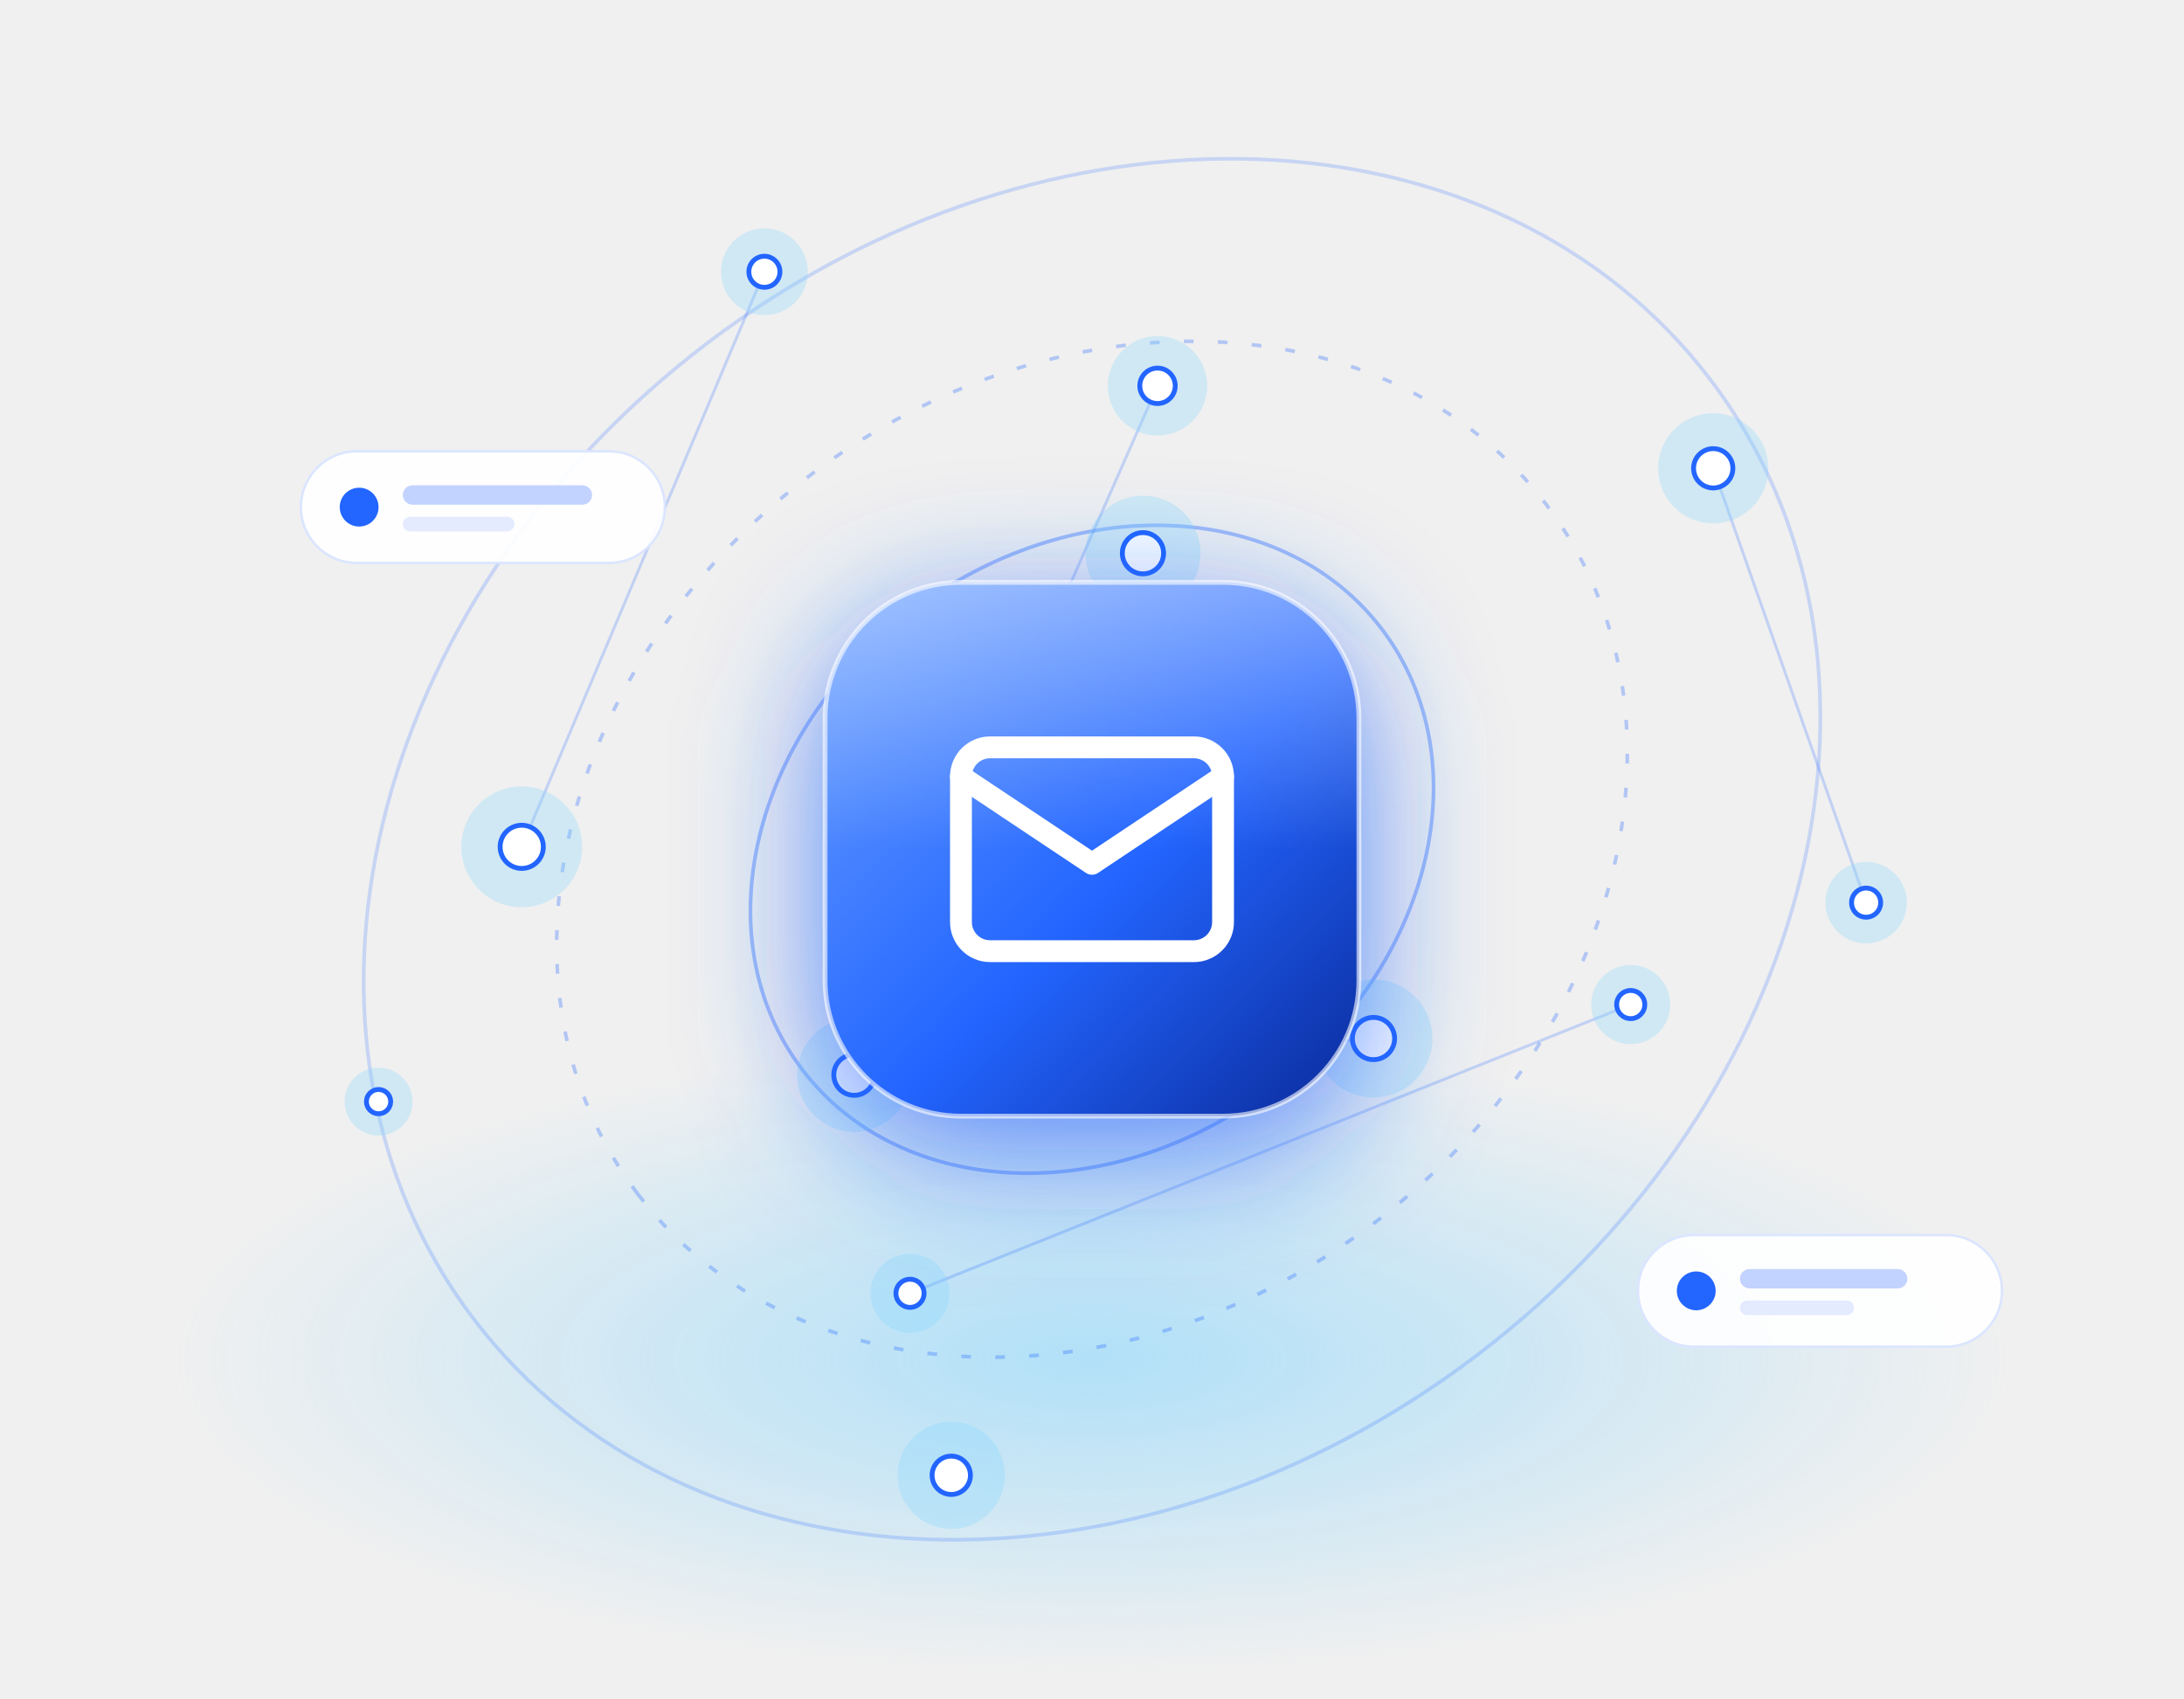
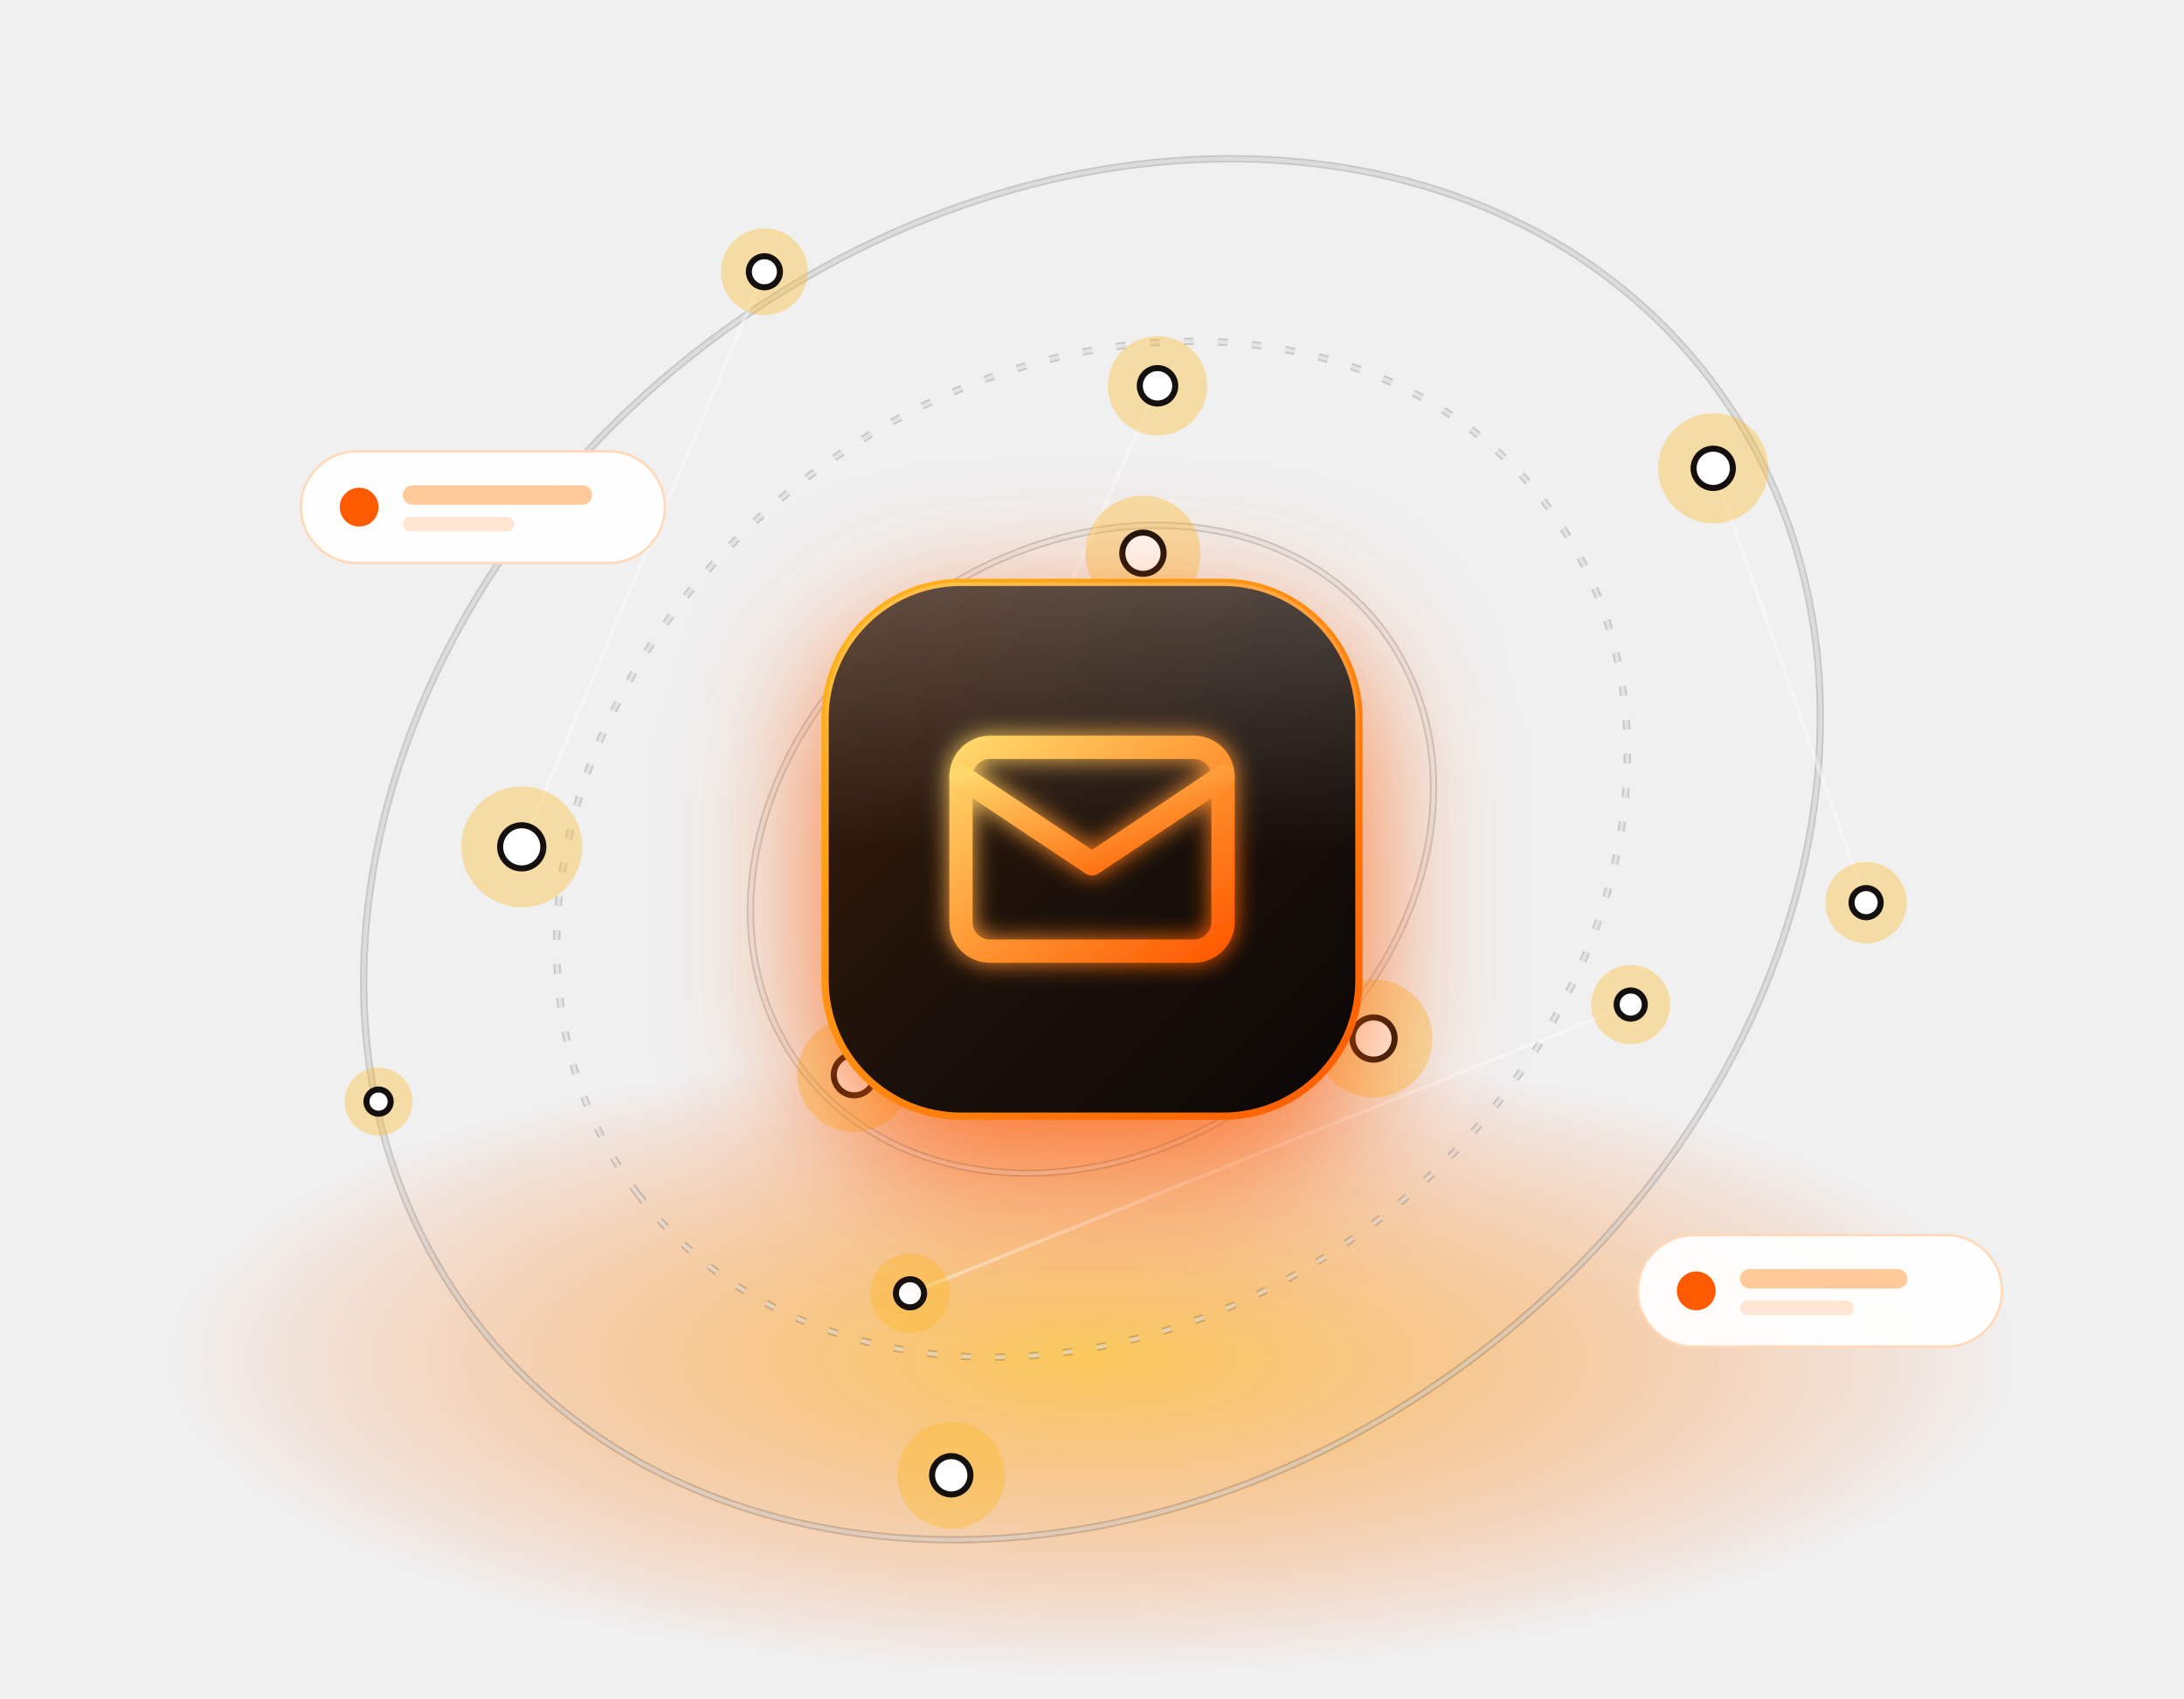
<svg xmlns="http://www.w3.org/2000/svg" viewBox="0 0 900 700" width="900" height="700" fill="none">
  <defs>
    <radialGradient id="glow" cx="50%" cy="50%" r="50%">
-       <stop offset="0%" stop-color="#7dd3ff" stop-opacity=".55" />
-       <stop offset="100%" stop-color="#7dd3ff" stop-opacity="0" />
+       <stop offset="0%" stop-color="#FFB81C" stop-opacity=".7" />
+       <stop offset="100%" stop-color="#FF5A00" stop-opacity="0" />
    </radialGradient>
    <linearGradient id="tile" x1="0" y1="0" x2="1" y2="1">
-       <stop offset="0%" stop-color="#6aa0ff" />
-       <stop offset="55%" stop-color="#2365ff" />
-       <stop offset="100%" stop-color="#0a2a9a" />
+       <stop offset="0%" stop-color="#3A1D0B" />
+       <stop offset="55%" stop-color="#1A100A" />
+       <stop offset="100%" stop-color="#0A0705" />
+     </linearGradient>
+     <linearGradient id="edge" x1="0" y1="0" x2="1" y2="1">
+       <stop offset="0%" stop-color="#FFB81C" />
+       <stop offset="100%" stop-color="#FF5A00" />
+     </linearGradient>
+     <linearGradient id="ico" x1="0" y1="0" x2="1" y2="1">
+       <stop offset="0%" stop-color="#FFD76A" />
+       <stop offset="100%" stop-color="#FF5A00" />
    </linearGradient>
    <linearGradient id="shine" x1="0" y1="0" x2="0" y2="1">
-       <stop offset="0%" stop-color="#fff" stop-opacity=".38" />
+       <stop offset="0%" stop-color="#fff" stop-opacity=".22" />
      <stop offset="100%" stop-color="#fff" stop-opacity="0" />
    </linearGradient>
    <filter id="blur" x="-50%" y="-50%" width="200%" height="200%">
-       <feGaussianBlur stdDeviation="28" />
+       <feGaussianBlur stdDeviation="30" />
    </filter>
-     <filter id="soft" x="-50%" y="-50%" width="200%" height="200%">
-       <feGaussianBlur stdDeviation="4" />
+     <filter id="iglow" x="-30%" y="-30%" width="160%" height="160%">
+       <feGaussianBlur stdDeviation="0.8" result="b" />
+       <feMerge>
+         <feMergeNode in="b" />
+         <feMergeNode in="SourceGraphic" />
+       </feMerge>
    </filter>
    <clipPath id="clip">
      <rect x="340" y="240" width="220" height="220" rx="56" />
    </clipPath>
  </defs>
  <ellipse cx="450" cy="560" rx="380" ry="130" fill="url(#glow)" />
  <g transform="rotate(142.8 450 350)">
-     <ellipse cx="450" cy="350" rx="150" ry="123" stroke="#2365ff" stroke-opacity=".38" stroke-width="1.5" />
-     <ellipse cx="450" cy="350" rx="235" ry="193" stroke="#2365ff" stroke-opacity=".3" stroke-width="1.5" stroke-dasharray="4 10" />
-     <ellipse cx="450" cy="350" rx="320" ry="262" stroke="#2365ff" stroke-opacity=".2" stroke-width="1.5" />
+     <ellipse cx="450" cy="350" rx="150" ry="123" stroke="#14100D" stroke-opacity=".18" stroke-width="3" />
+     <ellipse cx="450" cy="350" rx="150" ry="123" stroke="#fff" stroke-opacity="0.6" stroke-width="1.6" />
+     <ellipse cx="450" cy="350" rx="235" ry="193" stroke="#14100D" stroke-opacity=".18" stroke-width="3" stroke-dasharray="4 10" />
+     <ellipse cx="450" cy="350" rx="235" ry="193" stroke="#fff" stroke-opacity="0.5" stroke-width="1.6" stroke-dasharray="4 10" />
+     <ellipse cx="450" cy="350" rx="320" ry="262" stroke="#14100D" stroke-opacity=".18" stroke-width="3" />
+     <ellipse cx="450" cy="350" rx="320" ry="262" stroke="#fff" stroke-opacity="0.38" stroke-width="1.6" />
  </g>
-   <line x1="566" y1="428" x2="352" y2="443" stroke="#2365ff" stroke-opacity=".22" stroke-width="1.2" />
-   <line x1="352" y1="443" x2="477" y2="159" stroke="#2365ff" stroke-opacity=".22" stroke-width="1.2" />
-   <line x1="672" y1="414" x2="375" y2="533" stroke="#2365ff" stroke-opacity=".22" stroke-width="1.2" />
-   <line x1="215" y1="349" x2="315" y2="112" stroke="#2365ff" stroke-opacity=".22" stroke-width="1.2" />
-   <line x1="706" y1="193" x2="769" y2="372" stroke="#2365ff" stroke-opacity=".22" stroke-width="1.2" />
-   <circle cx="471" cy="228" r="23.7" fill="#7dd3ff" fill-opacity=".28" />
-   <circle cx="471" cy="228" r="8.5" fill="#fff" stroke="#2365ff" stroke-width="2" />
-   <circle cx="566" cy="428" r="24.3" fill="#7dd3ff" fill-opacity=".28" />
-   <circle cx="566" cy="428" r="8.7" fill="#fff" stroke="#2365ff" stroke-width="2" />
-   <circle cx="352" cy="443" r="23.5" fill="#7dd3ff" fill-opacity=".28" />
-   <circle cx="352" cy="443" r="8.4" fill="#fff" stroke="#2365ff" stroke-width="2" />
-   <circle cx="477" cy="159" r="20.5" fill="#7dd3ff" fill-opacity=".28" />
-   <circle cx="477" cy="159" r="7.3" fill="#fff" stroke="#2365ff" stroke-width="2" />
-   <circle cx="672" cy="414" r="16.3" fill="#7dd3ff" fill-opacity=".28" />
-   <circle cx="672" cy="414" r="5.8" fill="#fff" stroke="#2365ff" stroke-width="2" />
-   <circle cx="375" cy="533" r="16.3" fill="#7dd3ff" fill-opacity=".28" />
-   <circle cx="375" cy="533" r="5.8" fill="#fff" stroke="#2365ff" stroke-width="2" />
-   <circle cx="215" cy="349" r="24.9" fill="#7dd3ff" fill-opacity=".28" />
-   <circle cx="215" cy="349" r="8.9" fill="#fff" stroke="#2365ff" stroke-width="2" />
-   <circle cx="315" cy="112" r="17.9" fill="#7dd3ff" fill-opacity=".28" />
-   <circle cx="315" cy="112" r="6.4" fill="#fff" stroke="#2365ff" stroke-width="2" />
-   <circle cx="706" cy="193" r="22.7" fill="#7dd3ff" fill-opacity=".28" />
-   <circle cx="706" cy="193" r="8.1" fill="#fff" stroke="#2365ff" stroke-width="2" />
-   <circle cx="769" cy="372" r="16.8" fill="#7dd3ff" fill-opacity=".28" />
-   <circle cx="769" cy="372" r="6.0" fill="#fff" stroke="#2365ff" stroke-width="2" />
-   <circle cx="392" cy="608" r="22.1" fill="#7dd3ff" fill-opacity=".28" />
-   <circle cx="392" cy="608" r="7.9" fill="#fff" stroke="#2365ff" stroke-width="2" />
-   <circle cx="156" cy="454" r="14.0" fill="#7dd3ff" fill-opacity=".28" />
-   <circle cx="156" cy="454" r="5.0" fill="#fff" stroke="#2365ff" stroke-width="2" />
-   <rect x="340" y="254" width="220" height="220" rx="56" fill="#2365ff" fill-opacity=".75" filter="url(#blur)" />
-   <rect x="340" y="240" width="220" height="220" rx="56" fill="url(#tile)" stroke="#fff" stroke-opacity=".6" stroke-width="2" />
+   <line x1="566" y1="428" x2="352" y2="443" stroke="#fff" stroke-opacity=".42" stroke-width="1.4" />
+   <line x1="352" y1="443" x2="477" y2="159" stroke="#fff" stroke-opacity=".42" stroke-width="1.4" />
+   <line x1="672" y1="414" x2="375" y2="533" stroke="#fff" stroke-opacity=".42" stroke-width="1.4" />
+   <line x1="215" y1="349" x2="315" y2="112" stroke="#fff" stroke-opacity=".42" stroke-width="1.4" />
+   <line x1="706" y1="193" x2="769" y2="372" stroke="#fff" stroke-opacity=".42" stroke-width="1.4" />
+   <circle cx="471" cy="228" r="23.7" fill="#FFB81C" fill-opacity=".35" />
+   <circle cx="471" cy="228" r="8.5" fill="#fff" stroke="#14100D" stroke-width="2.5" />
+   <circle cx="566" cy="428" r="24.3" fill="#FFB81C" fill-opacity=".35" />
+   <circle cx="566" cy="428" r="8.7" fill="#fff" stroke="#14100D" stroke-width="2.5" />
+   <circle cx="352" cy="443" r="23.5" fill="#FFB81C" fill-opacity=".35" />
+   <circle cx="352" cy="443" r="8.4" fill="#fff" stroke="#14100D" stroke-width="2.5" />
+   <circle cx="477" cy="159" r="20.5" fill="#FFB81C" fill-opacity=".35" />
+   <circle cx="477" cy="159" r="7.3" fill="#fff" stroke="#14100D" stroke-width="2.5" />
+   <circle cx="672" cy="414" r="16.3" fill="#FFB81C" fill-opacity=".35" />
+   <circle cx="672" cy="414" r="5.8" fill="#fff" stroke="#14100D" stroke-width="2.5" />
+   <circle cx="375" cy="533" r="16.3" fill="#FFB81C" fill-opacity=".35" />
+   <circle cx="375" cy="533" r="5.8" fill="#fff" stroke="#14100D" stroke-width="2.5" />
+   <circle cx="215" cy="349" r="24.9" fill="#FFB81C" fill-opacity=".35" />
+   <circle cx="215" cy="349" r="8.9" fill="#fff" stroke="#14100D" stroke-width="2.5" />
+   <circle cx="315" cy="112" r="17.9" fill="#FFB81C" fill-opacity=".35" />
+   <circle cx="315" cy="112" r="6.4" fill="#fff" stroke="#14100D" stroke-width="2.5" />
+   <circle cx="706" cy="193" r="22.7" fill="#FFB81C" fill-opacity=".35" />
+   <circle cx="706" cy="193" r="8.1" fill="#fff" stroke="#14100D" stroke-width="2.5" />
+   <circle cx="769" cy="372" r="16.8" fill="#FFB81C" fill-opacity=".35" />
+   <circle cx="769" cy="372" r="6.0" fill="#fff" stroke="#14100D" stroke-width="2.5" />
+   <circle cx="392" cy="608" r="22.1" fill="#FFB81C" fill-opacity=".35" />
+   <circle cx="392" cy="608" r="7.9" fill="#fff" stroke="#14100D" stroke-width="2.5" />
+   <circle cx="156" cy="454" r="14.0" fill="#FFB81C" fill-opacity=".35" />
+   <circle cx="156" cy="454" r="5.0" fill="#fff" stroke="#14100D" stroke-width="2.5" />
+   <rect x="340" y="260" width="220" height="220" rx="56" fill="#FF5A00" fill-opacity=".85" filter="url(#blur)" />
+   <rect x="340" y="240" width="220" height="220" rx="56" fill="url(#tile)" stroke="url(#edge)" stroke-width="3" />
  <g clip-path="url(#clip)">
    <rect x="340" y="240" width="220" height="110" fill="url(#shine)" />
  </g>
-   <g transform="translate(378 278) scale(6)" stroke="#fff" stroke-width="1.5" stroke-linecap="round" stroke-linejoin="round">
+   <g transform="translate(378 278) scale(6)" stroke="url(#ico)" stroke-width="1.6" stroke-linecap="round" stroke-linejoin="round" filter="url(#iglow)">
    <rect x="3" y="5" width="18" height="14" rx="2" />
    <path d="M3 7l9 6 9-6" />
  </g>
  <g transform="translate(124 186)">
-     <rect width="150" height="46" rx="23" fill="#fff" fill-opacity=".92" stroke="#dbe5ff" />
-     <circle cx="24" cy="23" r="8" fill="#2365ff" />
-     <rect x="42" y="14" width="78" height="8" rx="4" fill="#c3d3ff" />
-     <rect x="42" y="27" width="46" height="6" rx="3" fill="#e4ebff" />
+     <rect width="150" height="46" rx="23" fill="#fff" fill-opacity=".95" stroke="#FFD9B8" />
+     <circle cx="24" cy="23" r="8" fill="#FF5A00" />
+     <rect x="42" y="14" width="78" height="8" rx="4" fill="#FFC999" />
+     <rect x="42" y="27" width="46" height="6" rx="3" fill="#FFE6D2" />
  </g>
  <g transform="translate(675 509)">
-     <rect width="150" height="46" rx="23" fill="#fff" fill-opacity=".92" stroke="#dbe5ff" />
-     <circle cx="24" cy="23" r="8" fill="#2365ff" />
-     <rect x="42" y="14" width="69" height="8" rx="4" fill="#c3d3ff" />
-     <rect x="42" y="27" width="47" height="6" rx="3" fill="#e4ebff" />
+     <rect width="150" height="46" rx="23" fill="#fff" fill-opacity=".95" stroke="#FFD9B8" />
+     <circle cx="24" cy="23" r="8" fill="#FF5A00" />
+     <rect x="42" y="14" width="69" height="8" rx="4" fill="#FFC999" />
+     <rect x="42" y="27" width="47" height="6" rx="3" fill="#FFE6D2" />
  </g>
</svg>
